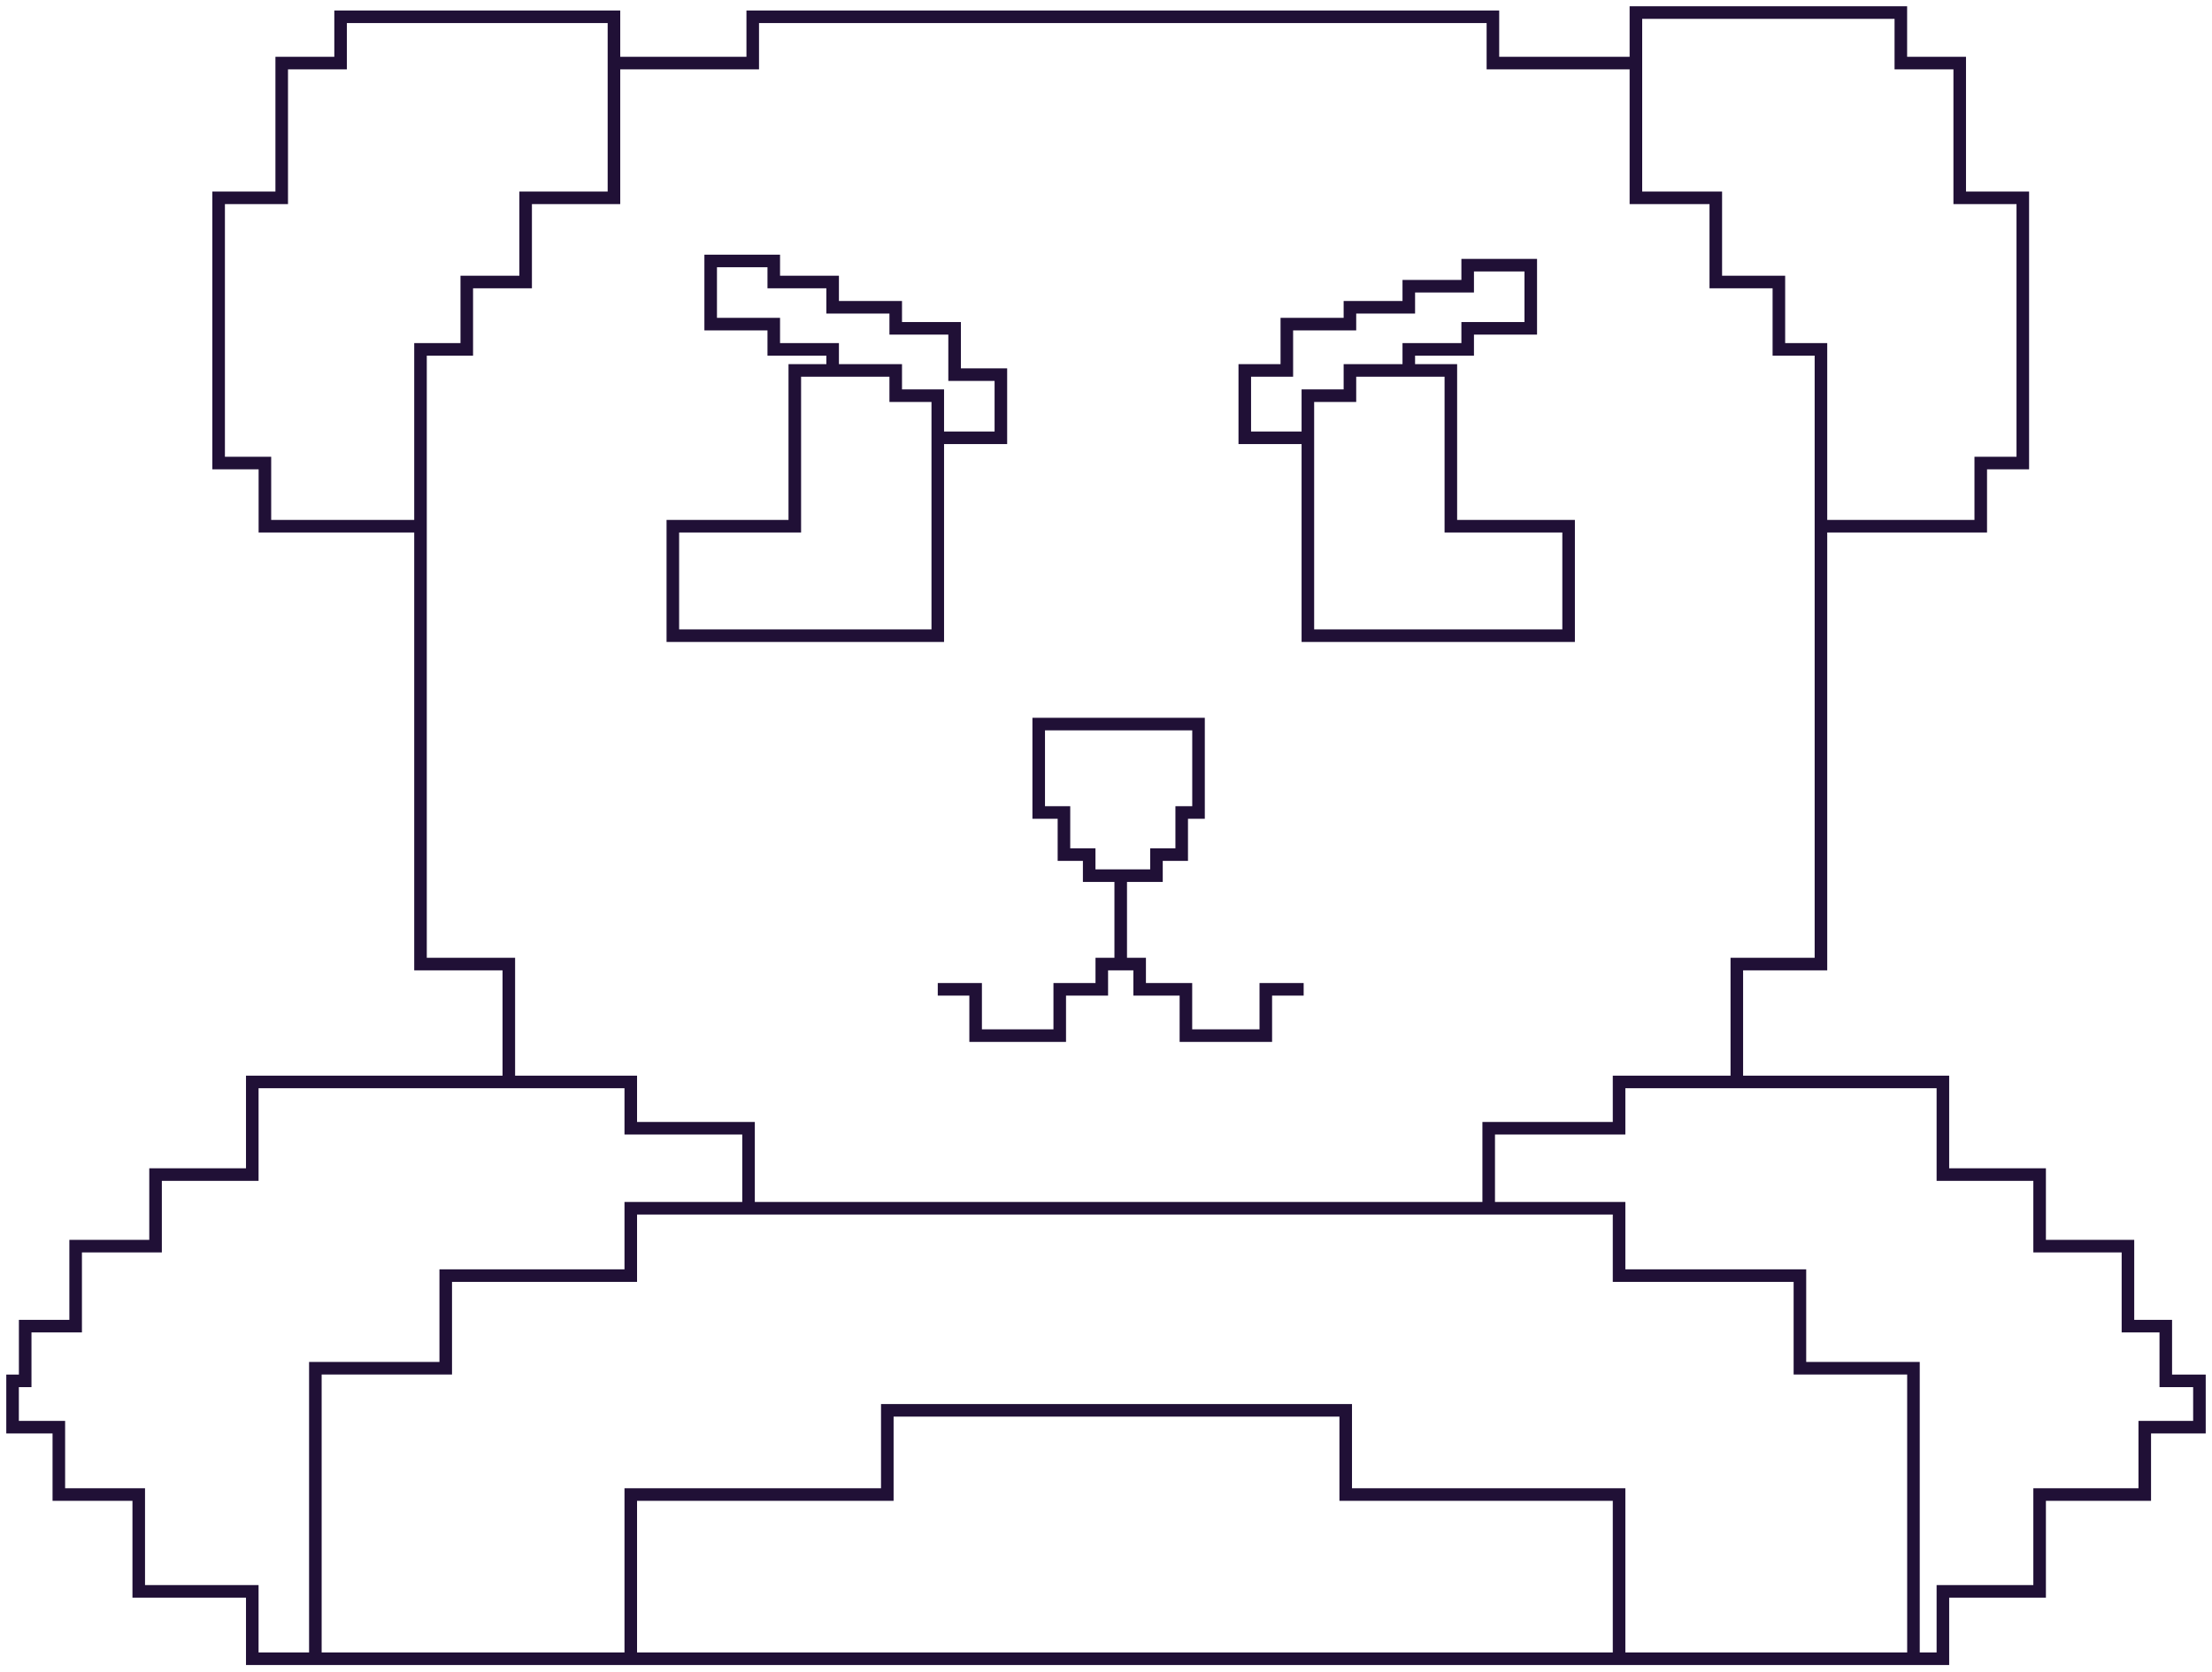
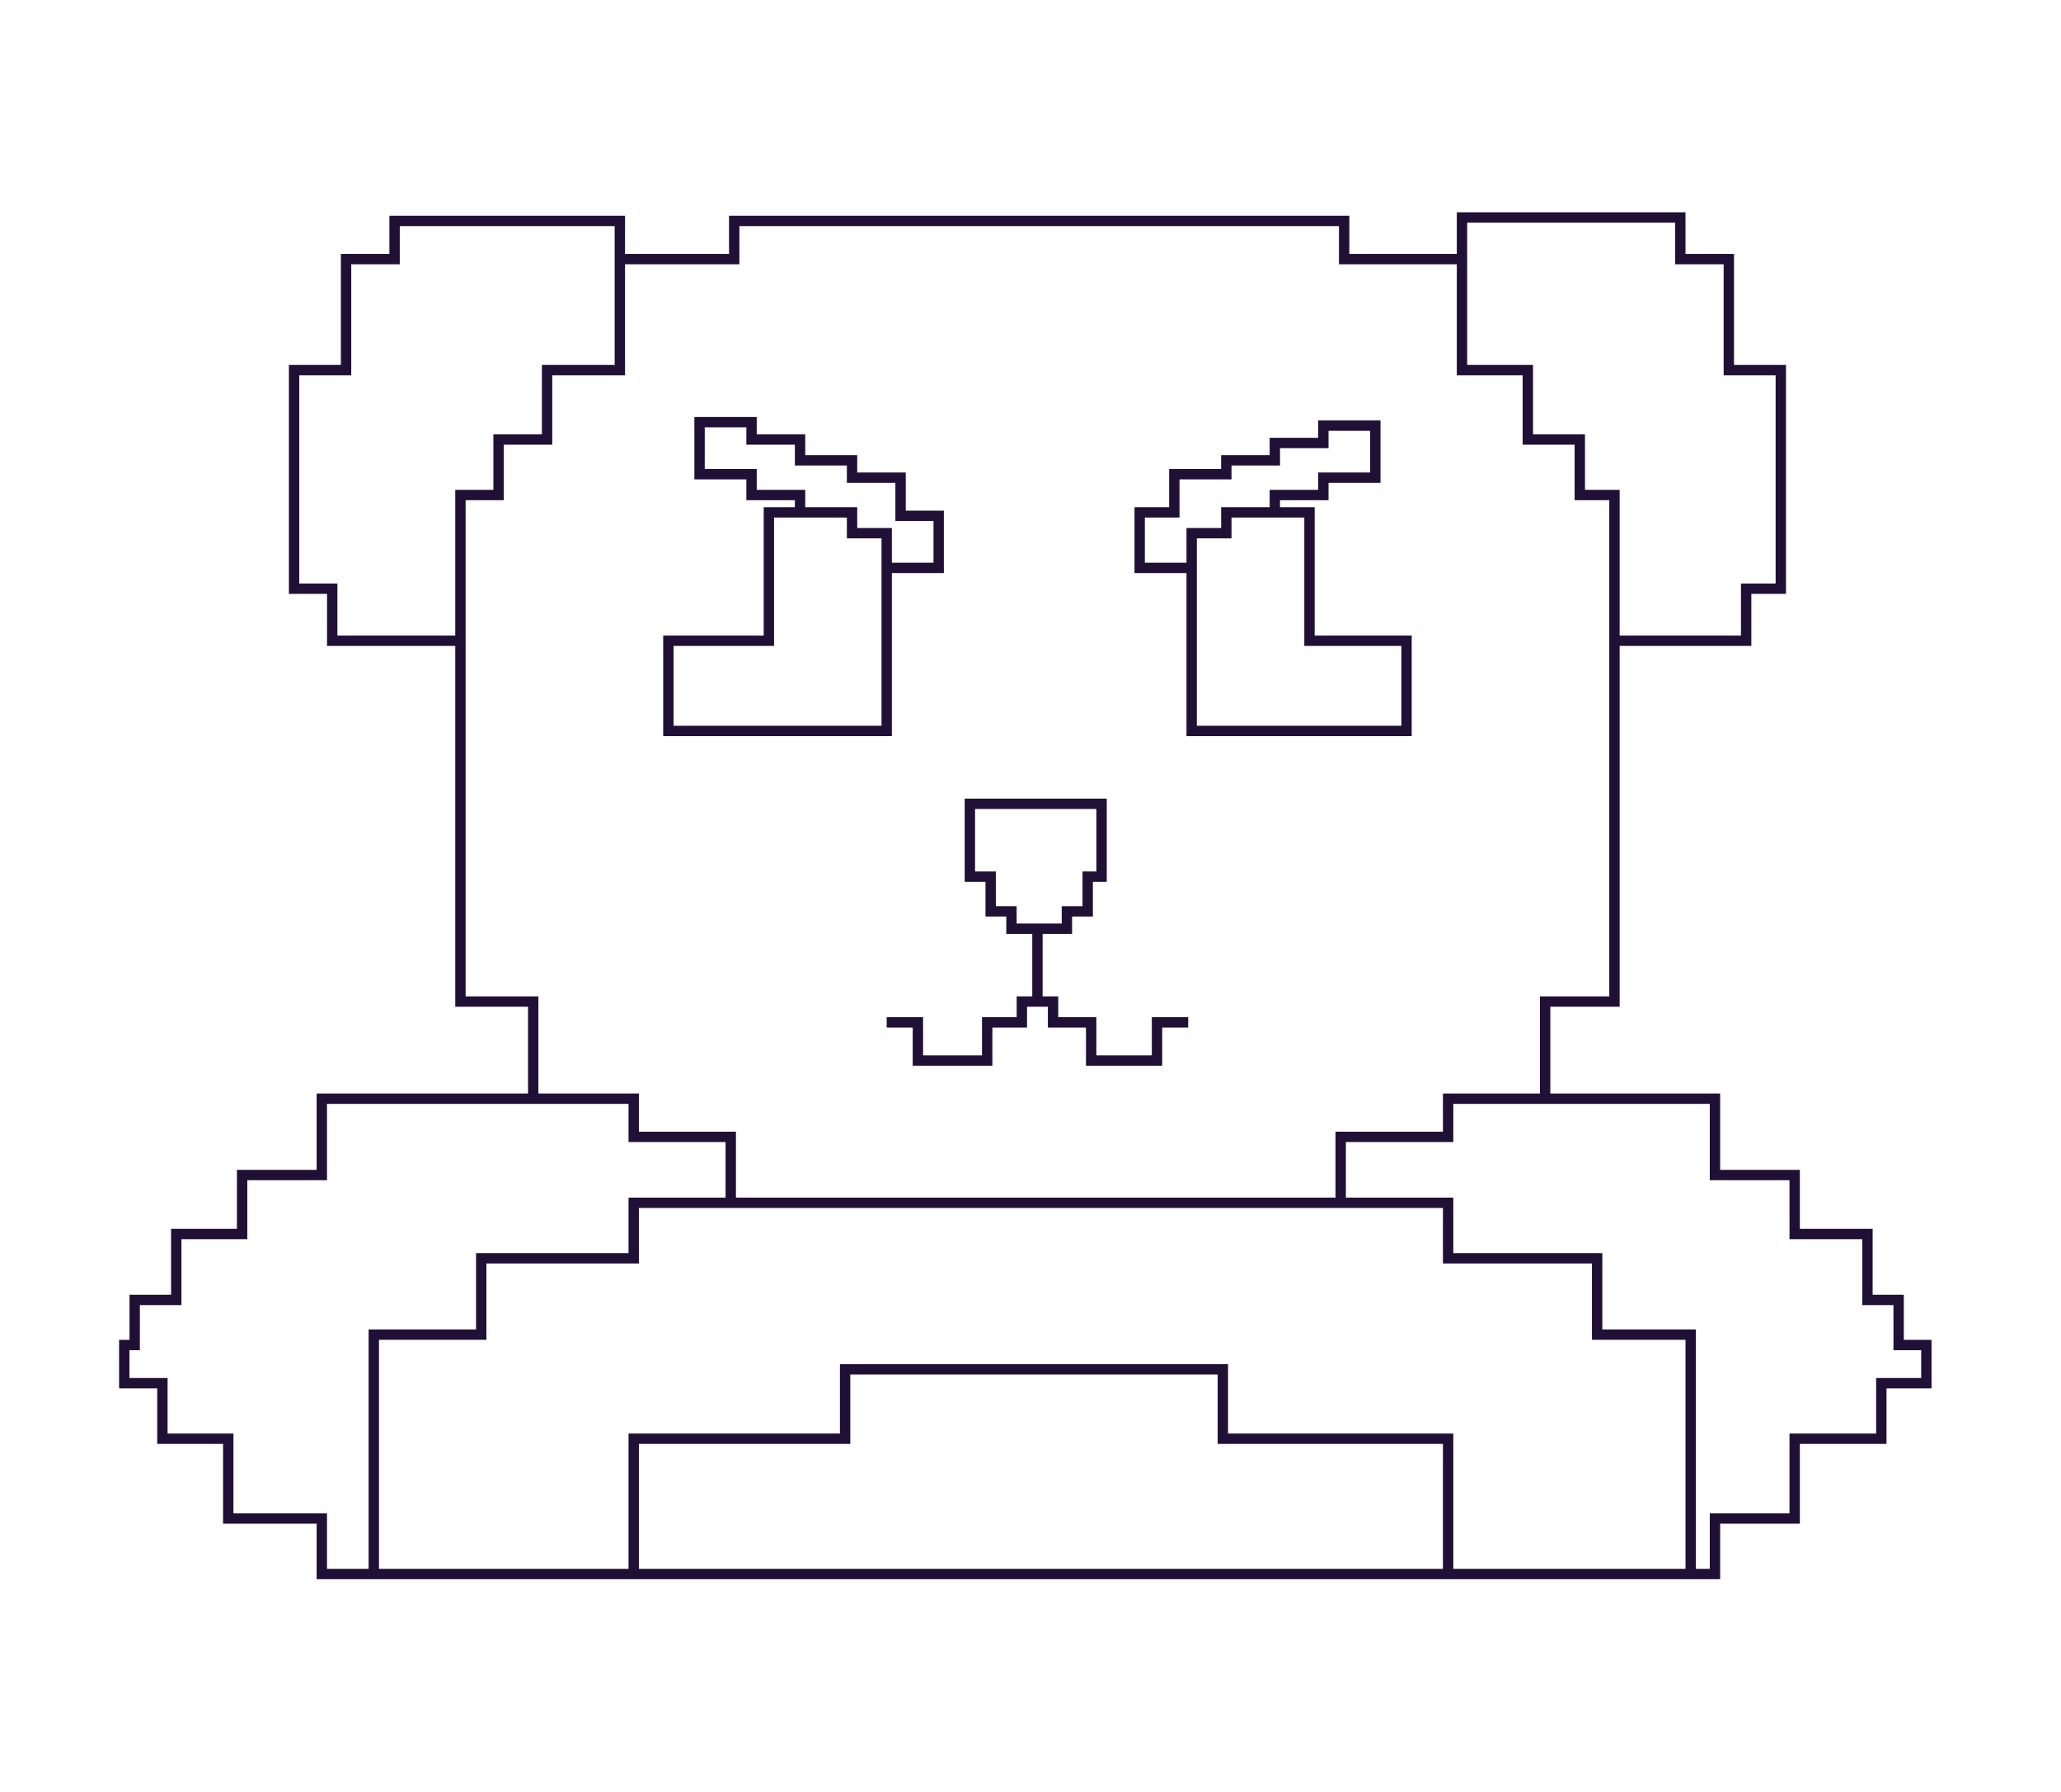
- <svg xmlns="http://www.w3.org/2000/svg" width="176" height="133" viewBox="0 0 176 133" fill="none">
-   <path d="M40.485 86.1H20.073V93.471H12.377V99.166H6.019V105.532H2.004V109.887H1V113.573H4.681V118.934H11.039V126.639H20.073V132H25.092M40.485 86.1V76.719H33.458V41.875M40.485 86.1H50.188V89.785H59.558V96.151M138.192 86.1H154.588V93.471H162.285V99.166H169.312V105.532H172.323V109.887H175V113.573H170.65V118.934H162.285V126.639H154.588V132H152.246M138.192 86.1V76.719H144.885V41.875M138.192 86.1H128.823V89.785H118.45V96.151M152.246 132V108.882H143.212V101.512H128.823V96.151H118.45M152.246 132H128.823M118.45 96.151H59.558M25.092 132V108.882H35.465V101.512H50.188V96.151H59.558M25.092 132H50.188M33.458 41.875H21.077V36.849H17.396V15.742H22.415V5.02H27.1V1.335H48.85V5.02M33.458 41.875V27.803H37.139V22.442H41.823V15.742H48.85V5.02M144.885 41.875H157.6V36.849H160.946V15.742H155.927V5.02H151.242V1H130.162V5.02M144.885 41.875V27.803H141.538V22.442H136.519V15.742H130.162V5.02M130.162 5.02H118.785V1.335H59.892V5.02H48.85M50.188 132V118.934H70.6V112.233H107.073V118.934H128.823V132M50.188 132H128.823M74.615 34.839V50.586H53.535V41.875H63.239V29.478H66.25M74.615 34.839H79.635V29.813H75.954V26.128H71.269V24.453H66.25V22.442H61.565V20.767H56.546V25.793H61.565V27.803H66.25V29.478M74.615 34.839V31.488H71.269V29.478H66.25M112.092 29.478H115.438V41.875H124.808V50.586H104.062V34.839M112.092 29.478V27.803H116.777V26.128H121.796V21.102H116.777V22.777H112.092V24.453H107.408V25.793H102.388V29.478H99.042V34.839H104.062M112.092 29.478H107.408V31.488H104.062V34.839M74.615 78.729H77.627V82.414H84.319V78.729H87.665V76.719H89.171M103.727 78.729H100.715V82.414H94.358V78.729H90.677V76.719H89.171M89.171 69.683H87.665H86.662V68.008H84.654V64.657H82.646V57.621H95.362V64.657H94.023V68.008H92.015V69.683H90.677H89.171ZM89.171 69.683V76.719" stroke="#201036" />
+ <svg xmlns="http://www.w3.org/2000/svg" width="199" height="173" viewBox="0 0 199 173" fill="none">
+   <path d="M51.485 106.1H31.073V113.471H23.377V119.166H17.019V125.532H13.004V129.887H12V133.573H15.681V138.934H22.038V146.639H31.073V152H36.092M51.485 106.1V96.719H44.458V61.875M51.485 106.1H61.188V109.785H70.558V116.151M149.192 106.1H165.588V113.471H173.285V119.166H180.312V125.532H183.323V129.887H186V133.573H181.65V138.934H173.285V146.639H165.588V152H163.246M149.192 106.1V96.719H155.885V61.875M149.192 106.1H139.823V109.785H129.45V116.151M163.246 152V128.882H154.212V121.512H139.823V116.151H129.45M163.246 152H139.823M129.45 116.151H70.558M36.092 152V128.882H46.465V121.512H61.188V116.151H70.558M36.092 152H61.188M44.458 61.875H32.077V56.849H28.396V35.742H33.415V25.02H38.1V21.335H59.85V25.02M44.458 61.875V47.803H48.139V42.443H52.823V35.742H59.85V25.02M155.885 61.875H168.6V56.849H171.946V35.742H166.927V25.02H162.242V21H141.162V25.02M155.885 61.875V47.803H152.538V42.443H147.519V35.742H141.162V25.02M141.162 25.02H129.785V21.335H70.892V25.02H59.85M61.188 152V138.934H81.6V132.233H118.073V138.934H139.823V152M61.188 152H139.823M85.615 54.839V70.586H64.535V61.875H74.239V49.478H77.25M85.615 54.839H90.635V49.813H86.954V46.128H82.269V44.453H77.25V42.443H72.565V40.767H67.546V45.793H72.565V47.803H77.25V49.478M85.615 54.839V51.489H82.269V49.478H77.25M123.092 49.478H126.438V61.875H135.808V70.586H115.062V54.839M123.092 49.478V47.803H127.777V46.128H132.796V41.102H127.777V42.778H123.092V44.453H118.408V45.793H113.388V49.478H110.042V54.839H115.062M123.092 49.478H118.408V51.489H115.062V54.839M85.615 98.729H88.627V102.414H95.319V98.729H98.665V96.719H100.171M114.727 98.729H111.715V102.414H105.358V98.729H101.677V96.719H100.171M100.171 89.683H98.665H97.662V88.008H95.654V84.657H93.646V77.621H106.362V84.657H105.023V88.008H103.015V89.683H101.677H100.171ZM100.171 89.683V96.719" stroke="#201036" />
</svg>
